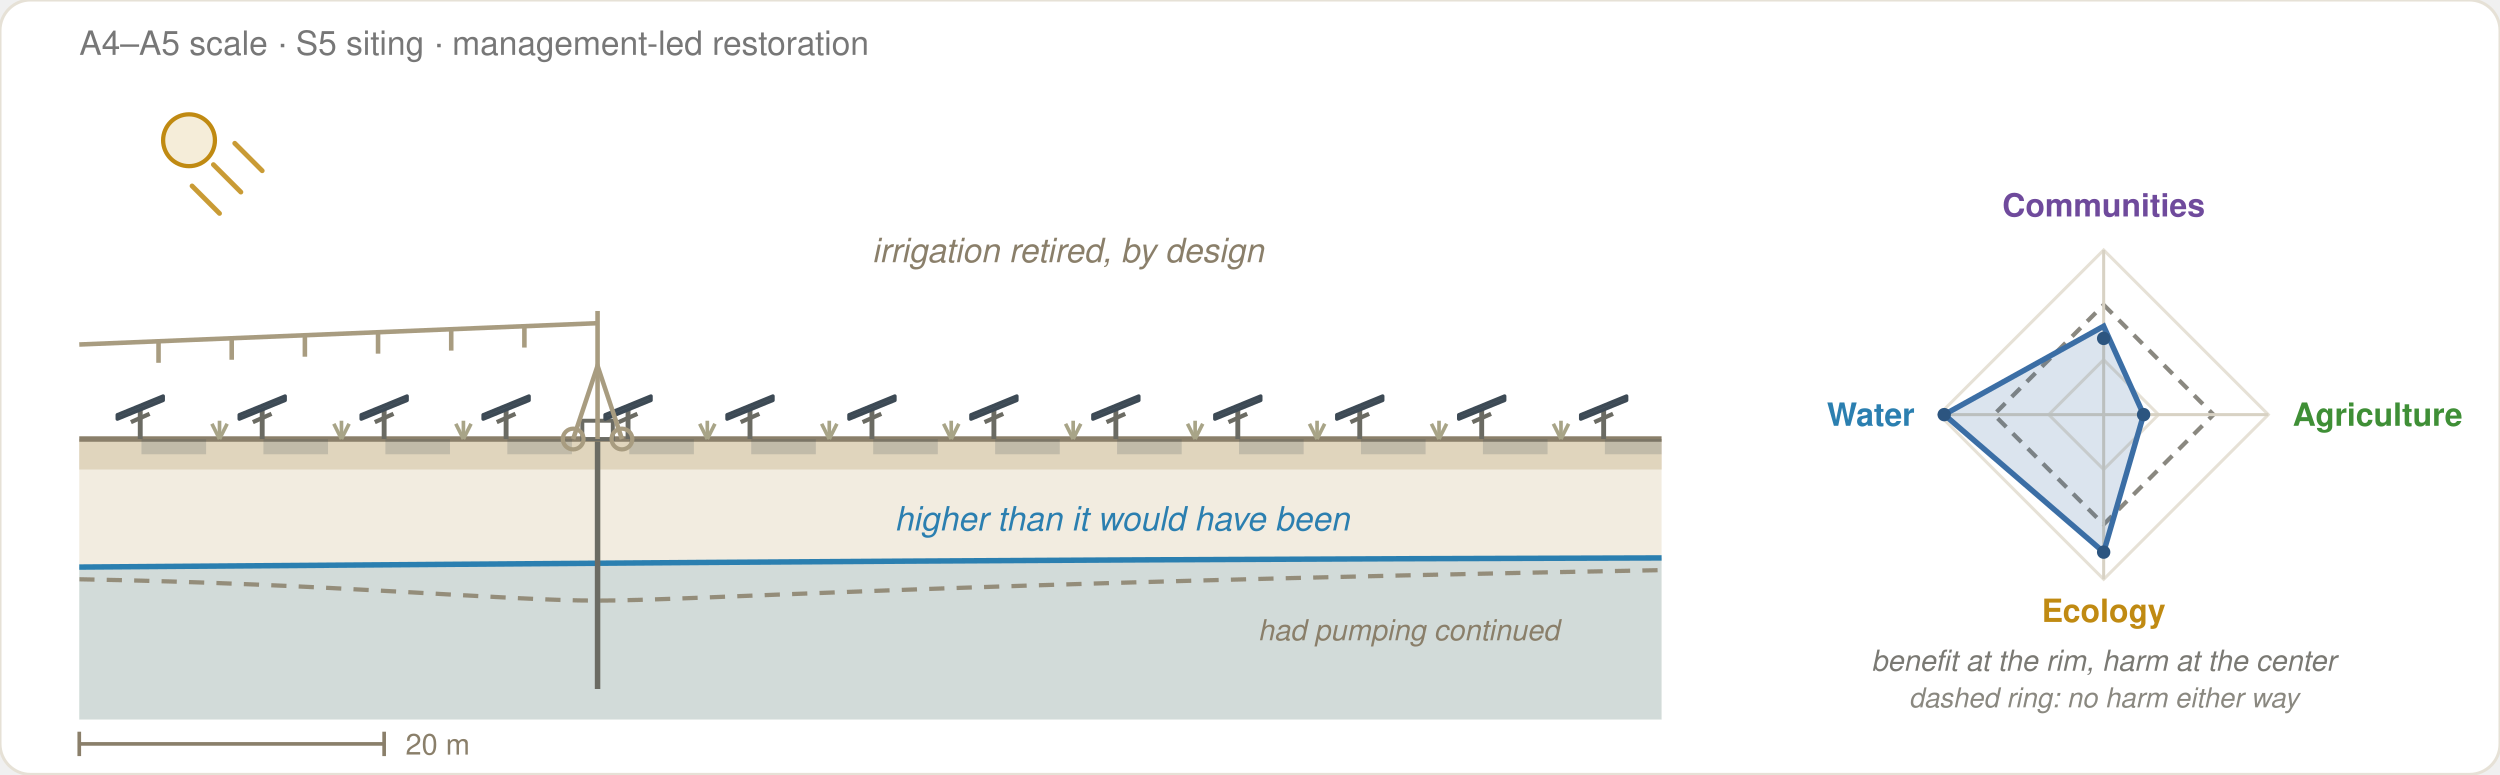
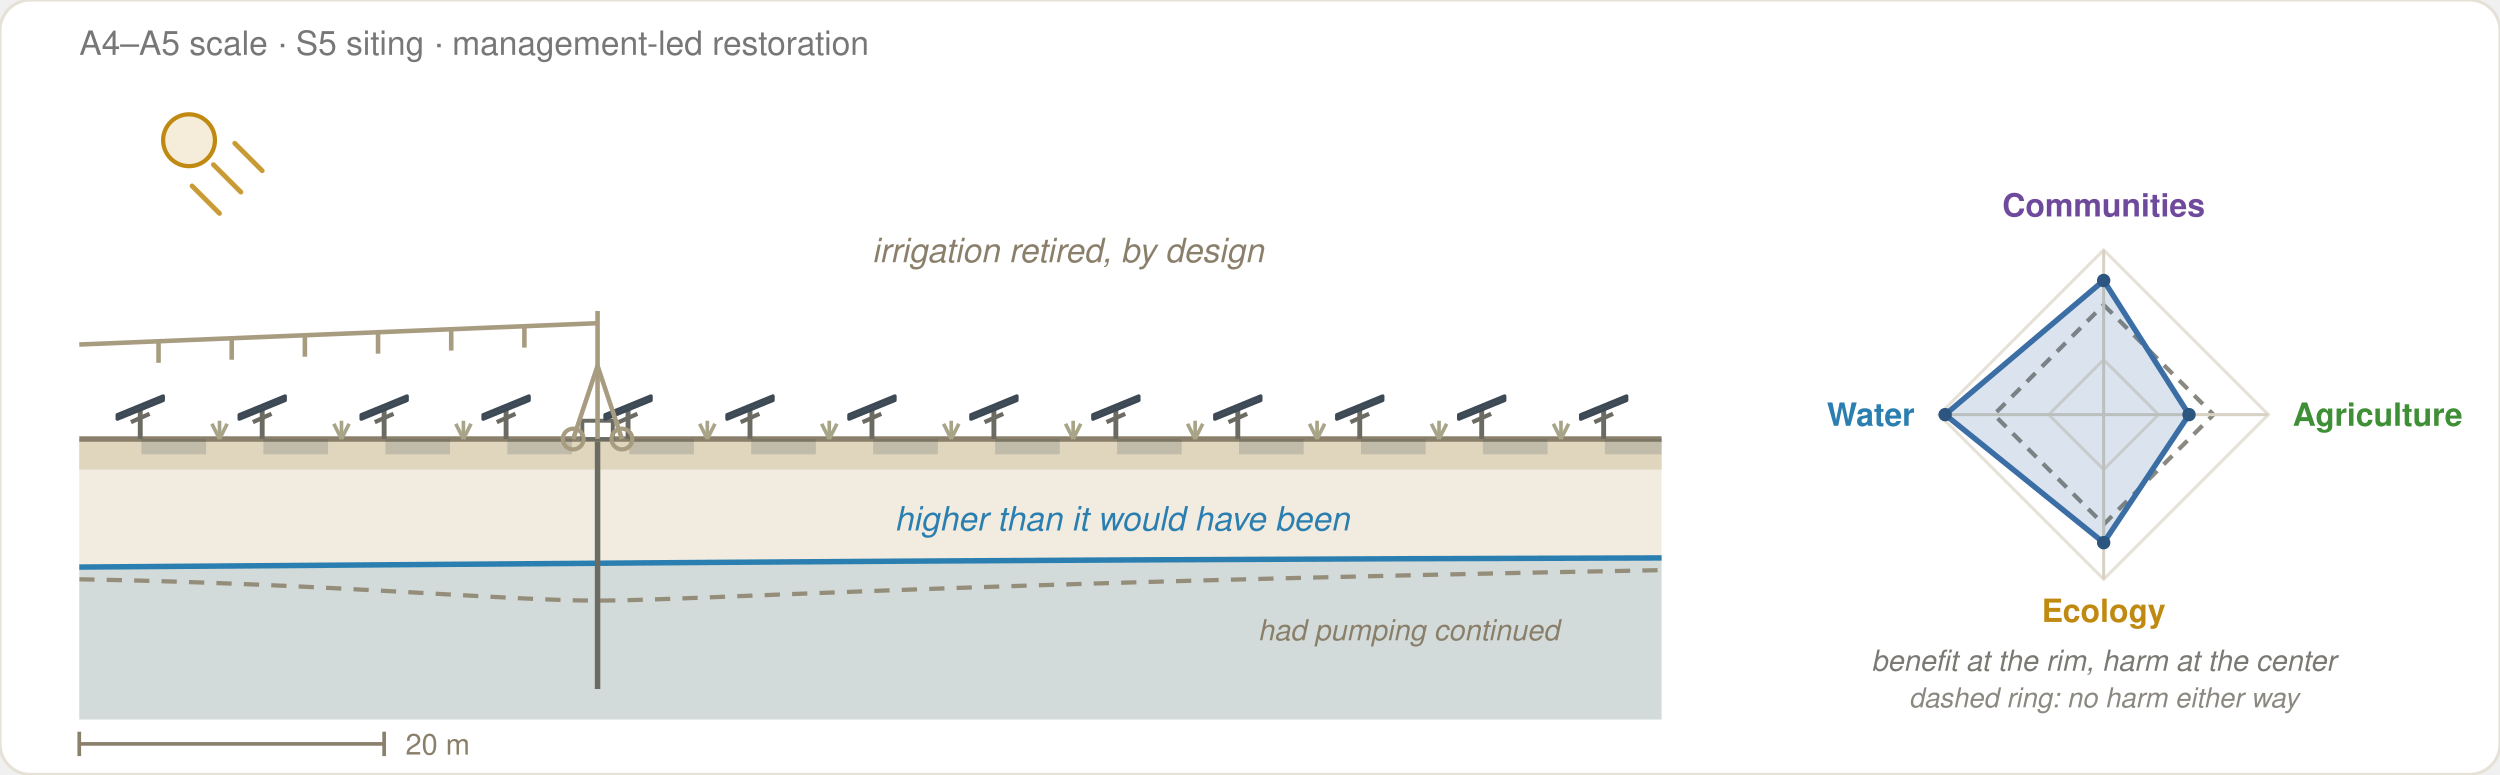
<svg xmlns="http://www.w3.org/2000/svg" viewBox="0 14 820 254" width="820" height="254" font-family="Helvetica, Arial, sans-serif" role="img">
  <defs>
    <g id="module">
      <line x1="-9" y1="16" x2="9" y2="8" stroke="#6b6b63" stroke-width="1.4" vector-effect="non-scaling-stroke" />
      <polygon points="-22,9 22,-9 22,-5 -22,13" fill="#5b6b7a" stroke="#3d4a55" stroke-width="1.2" stroke-linejoin="round" vector-effect="non-scaling-stroke" />
    </g>
    <g id="tuft">
      <line x1="0" y1="0" x2="-2.5" y2="-5" stroke="#a8a487" stroke-width="1.2" />
      <line x1="0" y1="0" x2="0" y2="-6" stroke="#a8a487" stroke-width="1.2" />
      <line x1="0" y1="0" x2="2.5" y2="-5" stroke="#a8a487" stroke-width="1.2" />
    </g>
    <clipPath id="soilclipR">
      <path d="M26,158 L545,158 L545,250 L26,250 Z" />
    </clipPath>
  </defs>
  <rect y="14" width="820" height="254" rx="10" fill="#ffffff" stroke="#e6e1d6" />
  <text x="26" y="32" fill="#777" font-size="11">A4–A5 scale · S5 siting · management-led restoration</text>
  <g stroke="#c08a12" stroke-linecap="round">
    <circle cx="62" cy="60" r="8.5" fill="#c08a12" fill-opacity="0.16" stroke-width="1.4" />
    <g stroke-width="1.6" opacity="0.85">
      <line x1="63" y1="75" x2="72" y2="84" />
      <line x1="70" y1="68" x2="79" y2="77" />
      <line x1="77" y1="61" x2="86" y2="70" />
    </g>
  </g>
  <path d="M26,158 L545,158 L545,250 L26,250 Z" fill="#f2ece0" />
  <g clip-path="url(#soilclipR)">
    <path d="M26,158 L545,158 L545,168 L26,168 Z" fill="#e0d5bd" />
    <path d="M26,200 C120,199.4 300,197.6 545,197 L545,250 L26,250 Z" fill="#2b7fb0" fill-opacity="0.16" />
    <path d="M26,200 C120,199.4 300,197.6 545,197" fill="none" stroke="#2b7fb0" stroke-width="1.8" />
    <path d="M26,204 C110,205.5 165,211 196,211 C227,211 300,205.5 545,201" fill="none" stroke="#8a7f6a" stroke-width="1.4" stroke-dasharray="5 4" opacity="0.85" />
    <line x1="196" y1="158" x2="196" y2="240" stroke="#6b6b63" stroke-width="1.8" />
  </g>
  <path d="M26,158 L545,158" fill="none" stroke="#8a7f6a" stroke-width="1.8" />
  <rect x="191" y="152" width="10" height="6" fill="#ffffff" stroke="#6b6b63" stroke-width="1.3" />
  <g fill="#3d4a55" opacity="0.19">
    <path d="M46.4,158 h21.2 v5 h-21.2 z" />
    <path d="M86.4,158 h21.2 v5 h-21.2 z" />
    <path d="M126.4,158 h21.2 v5 h-21.2 z" />
    <path d="M166.4,158 h21.2 v5 h-21.2 z" />
    <path d="M206.4,158 h21.2 v5 h-21.2 z" />
    <path d="M246.4,158 h21.2 v5 h-21.2 z" />
    <path d="M286.4,158 h21.2 v5 h-21.2 z" />
    <path d="M326.4,158 h21.2 v5 h-21.2 z" />
    <path d="M366.4,158 h21.2 v5 h-21.2 z" />
    <path d="M406.4,158 h21.2 v5 h-21.2 z" />
    <path d="M446.4,158 h21.2 v5 h-21.2 z" />
    <path d="M486.4,158 h21.2 v5 h-21.2 z" />
    <path d="M526.4,158 h18.6 v5 h-18.6 z" />
  </g>
  <g>
    <use href="#tuft" x="72" y="158" />
    <use href="#tuft" x="112" y="158" />
    <use href="#tuft" x="152" y="158" />
    <use href="#tuft" x="232" y="158" />
    <use href="#tuft" x="272" y="158" />
    <use href="#tuft" x="312" y="158" />
    <use href="#tuft" x="352" y="158" />
    <use href="#tuft" x="392" y="158" />
    <use href="#tuft" x="432" y="158" />
    <use href="#tuft" x="472" y="158" />
    <use href="#tuft" x="512" y="158" />
  </g>
  <g stroke="#6b6b63" stroke-width="1.6">
    <line x1="46" y1="158" x2="46" y2="147" />
    <line x1="86" y1="158" x2="86" y2="147" />
    <line x1="126" y1="158" x2="126" y2="147" />
    <line x1="166" y1="158" x2="166" y2="147" />
    <line x1="206" y1="158" x2="206" y2="147" />
    <line x1="246" y1="158" x2="246" y2="147" />
    <line x1="286" y1="158" x2="286" y2="147" />
    <line x1="326" y1="158" x2="326" y2="147" />
    <line x1="366" y1="158" x2="366" y2="147" />
    <line x1="406" y1="158" x2="406" y2="147" />
    <line x1="446" y1="158" x2="446" y2="147" />
    <line x1="486" y1="158" x2="486" y2="147" />
    <line x1="526" y1="158" x2="526" y2="147" />
  </g>
  <use href="#module" transform="translate(46,147) scale(0.341)" />
  <use href="#module" transform="translate(86,147) scale(0.341)" />
  <use href="#module" transform="translate(126,147) scale(0.341)" />
  <use href="#module" transform="translate(166,147) scale(0.341)" />
  <use href="#module" transform="translate(206,147) scale(0.341)" />
  <use href="#module" transform="translate(246,147) scale(0.341)" />
  <use href="#module" transform="translate(286,147) scale(0.341)" />
  <use href="#module" transform="translate(326,147) scale(0.341)" />
  <use href="#module" transform="translate(366,147) scale(0.341)" />
  <use href="#module" transform="translate(406,147) scale(0.341)" />
  <use href="#module" transform="translate(446,147) scale(0.341)" />
  <use href="#module" transform="translate(486,147) scale(0.341)" />
  <use href="#module" transform="translate(526,147) scale(0.341)" />
  <g stroke="#a89c80" stroke-width="1.5" fill="none">
    <path d="M196,158 L196,116" />
    <path d="M188,158 L196,134 L204,158" />
    <path d="M196,120 L26,127" />
    <path d="M172,121 l0,7" />
    <path d="M148,122 l0,7" />
    <path d="M124,123 l0,7" />
    <path d="M100,124 l0,7" />
    <path d="M76,125 l0,7" />
    <path d="M52,126 l0,7" />
  </g>
  <circle cx="188" cy="158" r="3.4" fill="none" stroke="#a89c80" stroke-width="1.4" />
  <circle cx="204" cy="158" r="3.4" fill="none" stroke="#a89c80" stroke-width="1.4" />
  <text x="286" y="100" fill="#8a7f6a" font-size="11" font-style="italic" text-anchor="start">irrigation retired, by design</text>
  <text x="368" y="188" fill="#2b7fb0" font-size="11" font-style="italic" text-anchor="middle">higher than it would have been</text>
  <text x="462" y="224" fill="#8a7f6a" font-size="9.5" font-style="italic" text-anchor="middle">had pumping continued</text>
  <g stroke="#8a7f6a" stroke-width="1.2" fill="none">
    <path d="M26,258 h100" />
    <path d="M26,254 v8" />
    <path d="M126,254 v8" />
  </g>
  <text x="133" y="261.5" fill="#8a7f6a" font-size="9.5">20 m</text>
  <polygon points="690,132 708,150 690,168 672,150" fill="none" stroke="#e6e1d6" stroke-width="1" />
  <polygon points="690,114 726,150 690,186 654,150" fill="none" stroke="#8a8880" stroke-width="1.4" stroke-dasharray="4 3" />
  <polygon points="690,96 744,150 690,204 636,150" fill="none" stroke="#e6e1d6" stroke-width="1" />
  <line x1="690" y1="150" x2="690" y2="96" stroke="#d8d2c4" stroke-width="1" />
  <line x1="690" y1="150" x2="744" y2="150" stroke="#d8d2c4" stroke-width="1" />
  <line x1="690" y1="150" x2="690" y2="204" stroke="#d8d2c4" stroke-width="1" />
  <line x1="690" y1="150" x2="636" y2="150" stroke="#d8d2c4" stroke-width="1" />
  <text x="690" y="85" fill="#6f4a9c" font-size="10.5" font-weight="600" text-anchor="middle">Communities</text>
  <text x="752" y="150" fill="#3f8f36" font-size="10.5" font-weight="600" text-anchor="start" dominant-baseline="middle">Agriculture</text>
  <text x="690" y="218" fill="#c08a12" font-size="10.5" font-weight="600" text-anchor="middle">Ecology</text>
  <text x="628" y="150" fill="#2b7fb0" font-size="10.5" font-weight="600" text-anchor="end" dominant-baseline="middle">Water</text>
-   <polygon points="690.0,121.0 703.1,150.0 690.0,195.1 637.7,150.0" fill="#3b6ea5" fill-opacity="0.18" stroke="#3b6ea5" stroke-width="1.8" />
-   <circle cx="690" cy="125.0" r="2.2" fill="#2c5580" />
-   <circle cx="703.1" cy="150.0" r="2.2" fill="#2c5580" />
-   <circle cx="690.0" cy="195.1" r="2.2" fill="#2c5580" />
-   <circle cx="637.7" cy="150.0" r="2.2" fill="#2c5580" />
+   <polygon points="690,106 718,150 690,192 638,150" fill="#3b6ea5" fill-opacity="0.18" stroke="#3b6ea5" stroke-width="1.8" />
+   <circle cx="690" cy="106" r="2.2" fill="#2c5580" />
+   <circle cx="718" cy="150" r="2.2" fill="#2c5580" />
+   <circle cx="690" cy="192" r="2.2" fill="#2c5580" />
+   <circle cx="638" cy="150" r="2.2" fill="#2c5580" />
  <text x="690" y="234" fill="#7a7973" font-size="9.5" font-style="italic" text-anchor="middle">benefit at the rim, harm at the center</text>
  <text x="690" y="246" fill="#8a8880" font-size="9" font-style="italic" text-anchor="middle">dashed ring: no harm either way</text>
</svg>
